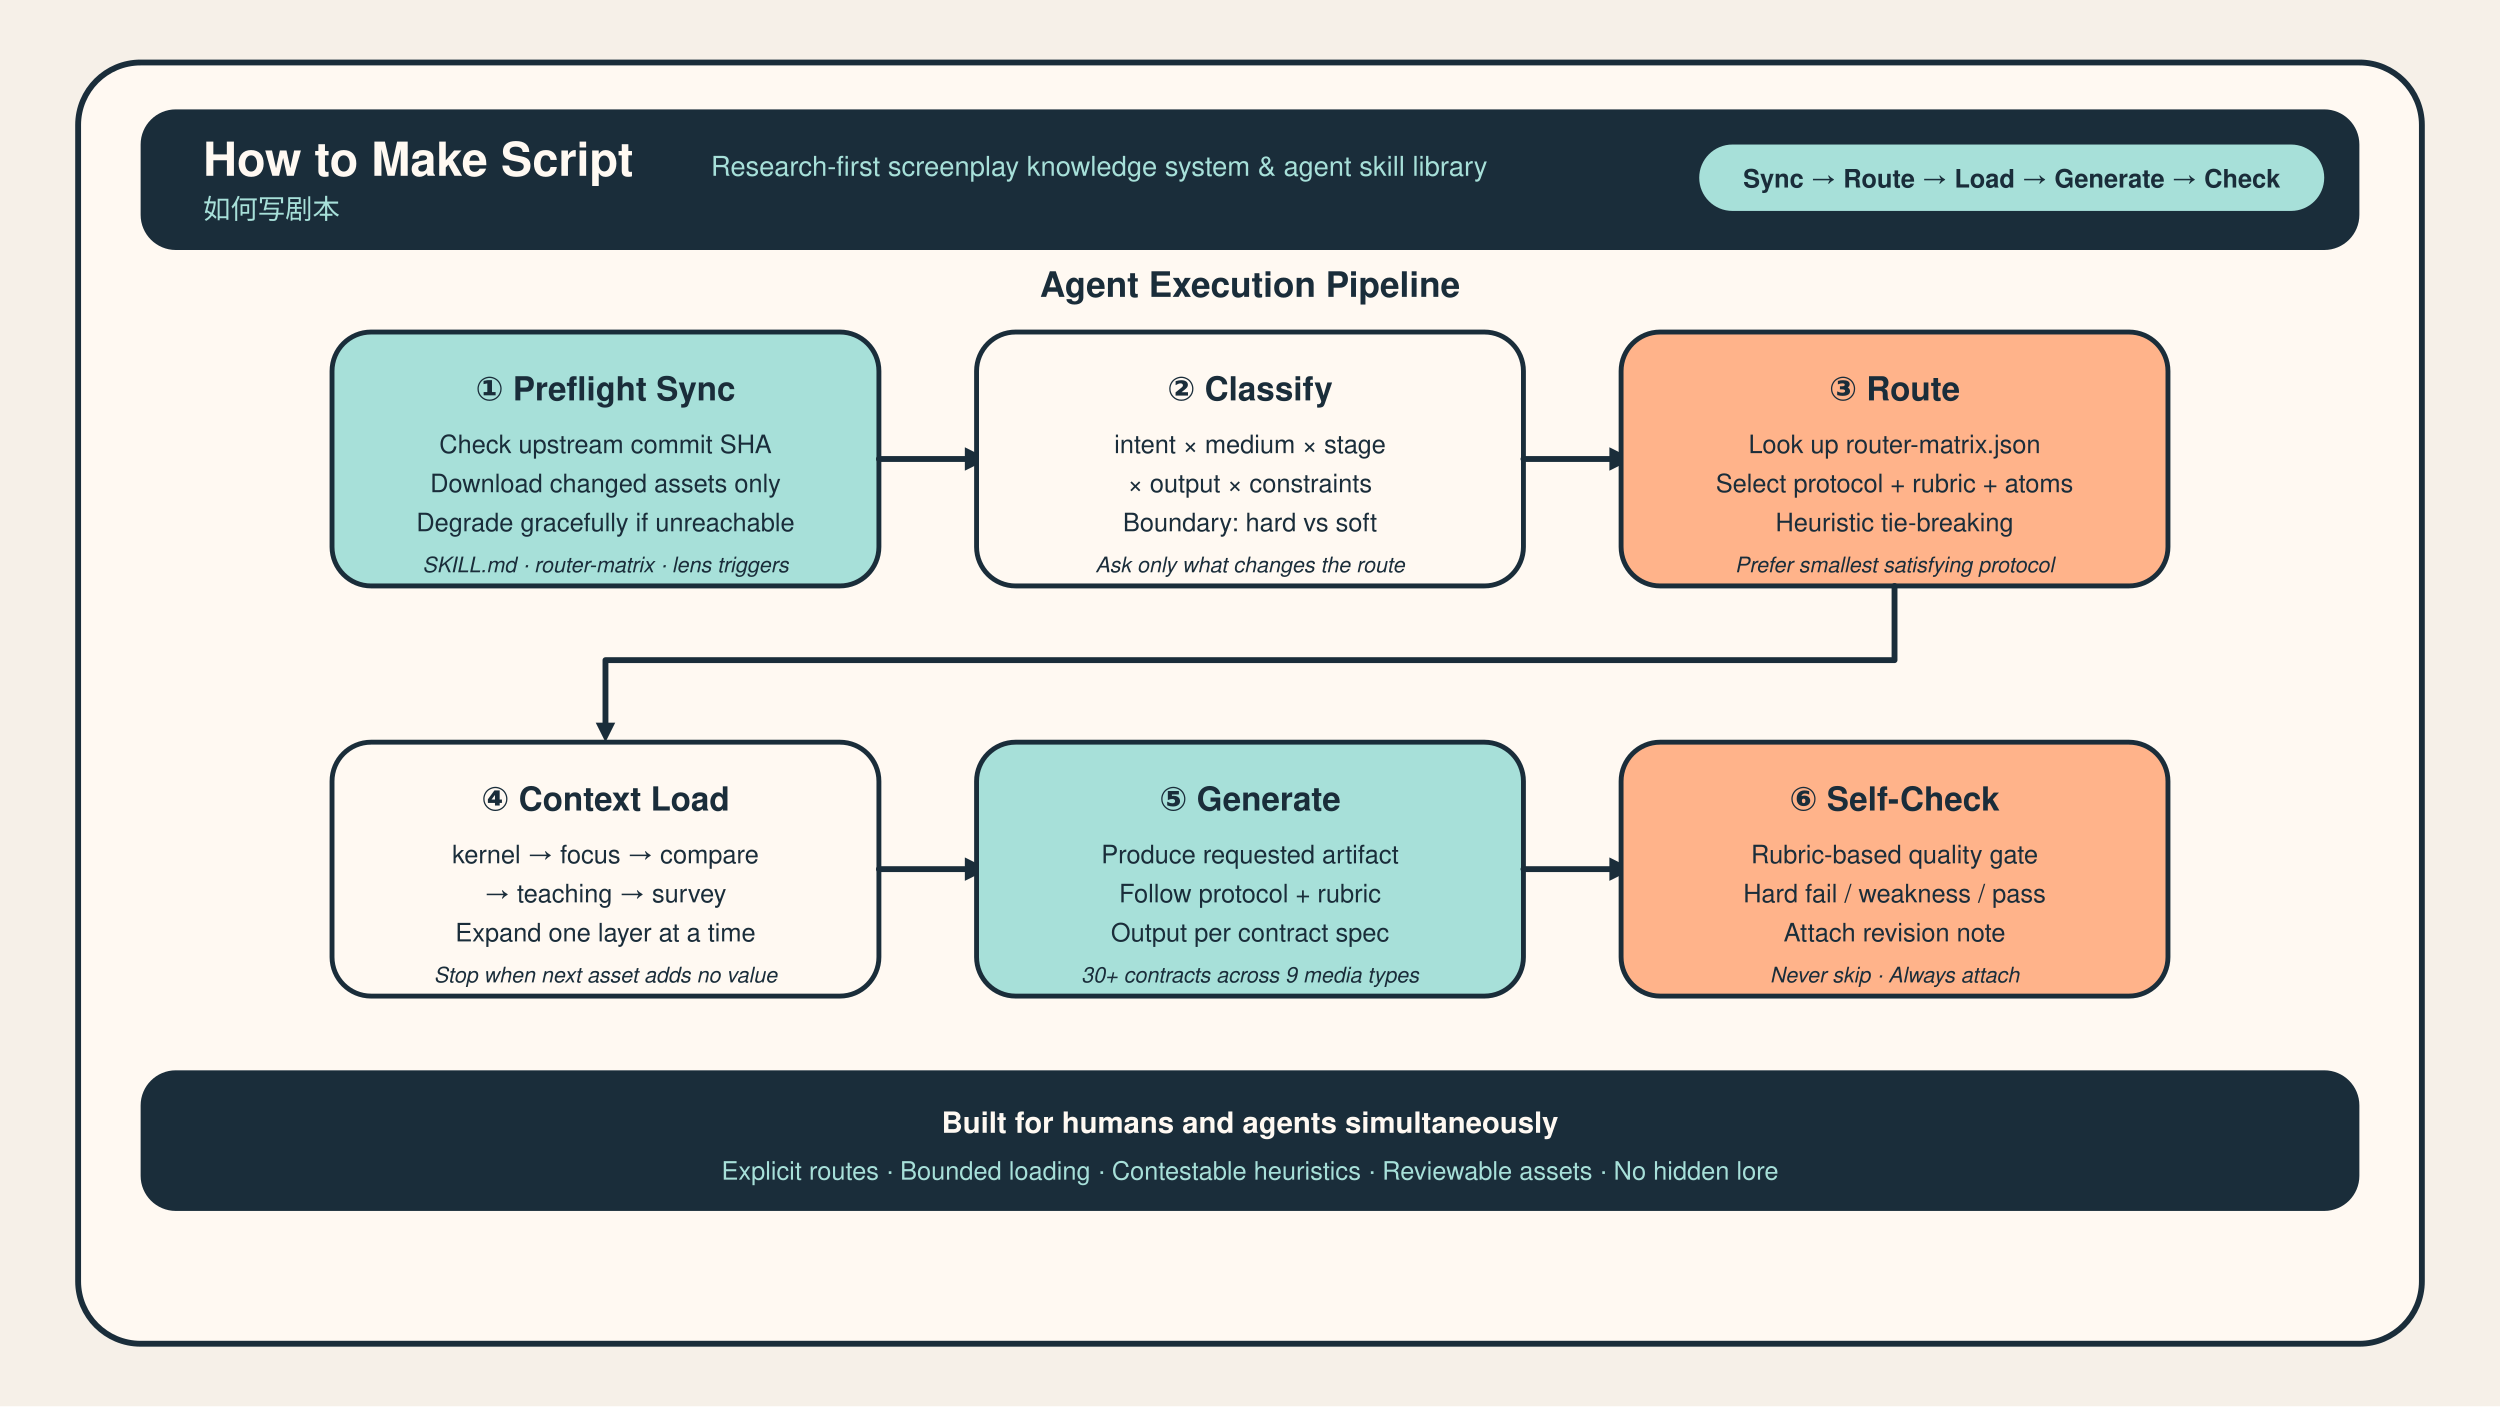
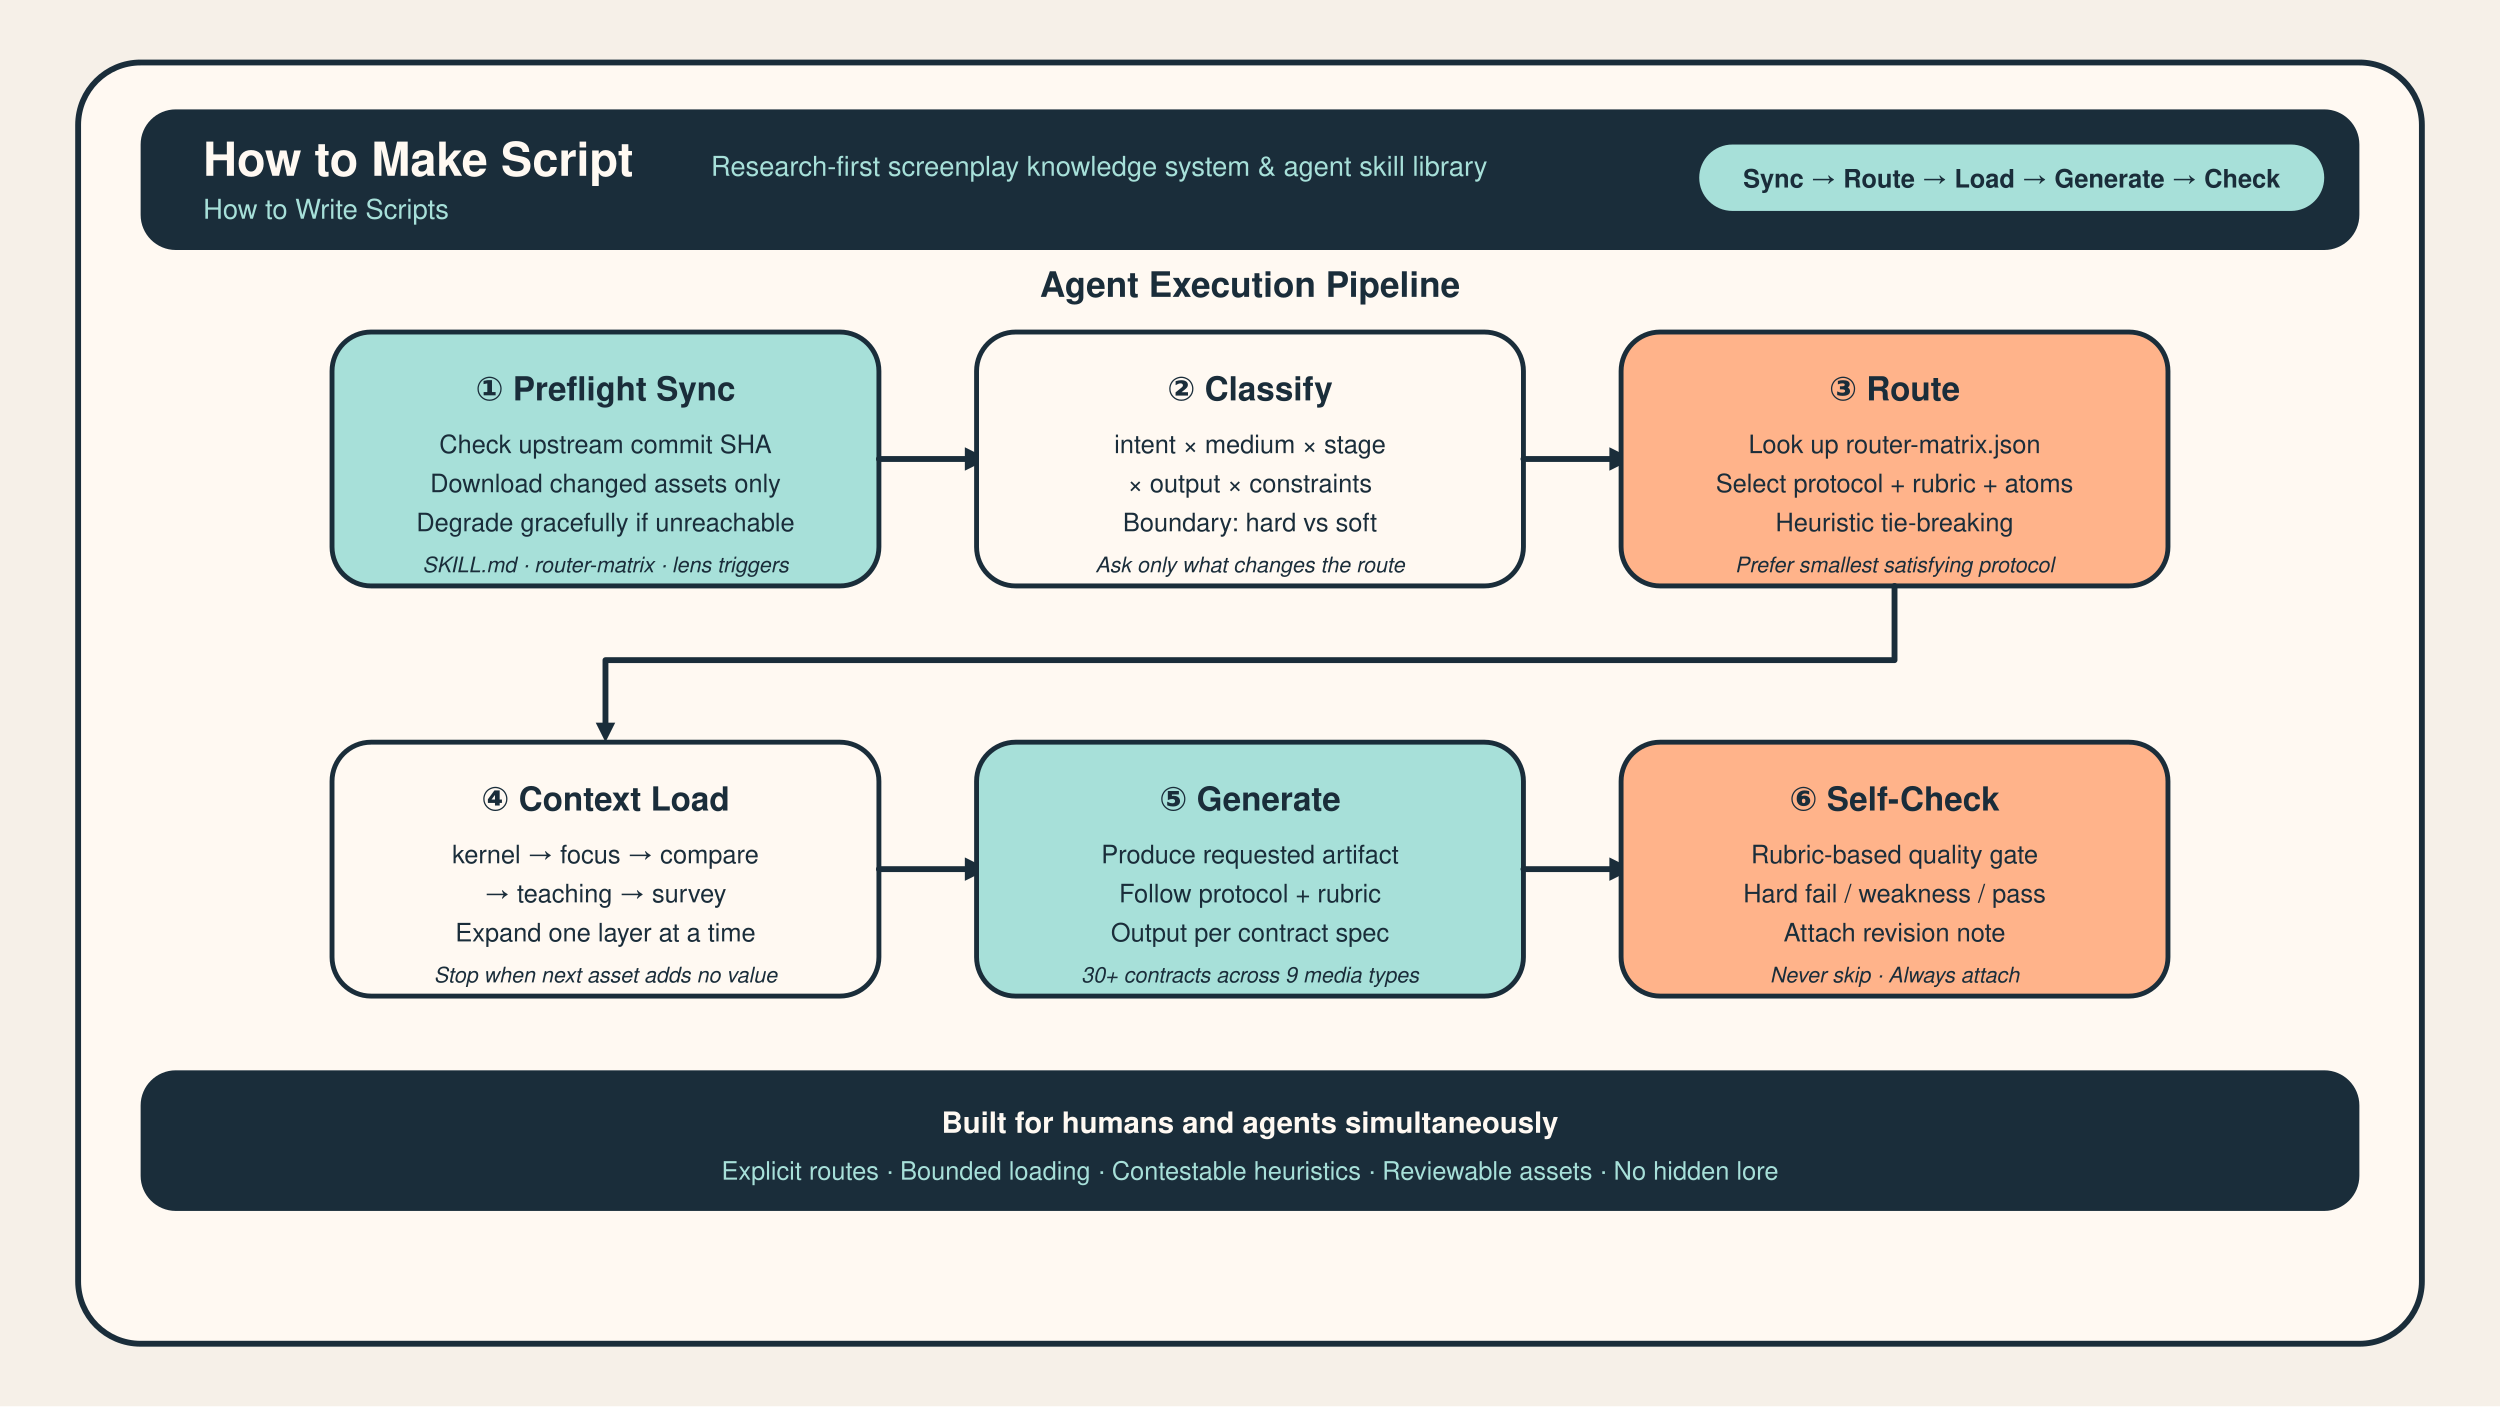
<svg xmlns="http://www.w3.org/2000/svg" width="1280" height="720" viewBox="0 0 1280 720" fill="none">
  <rect width="1280" height="720" fill="#F6F0E8" />
  <rect x="40" y="32" width="1200" height="656" rx="32" fill="#FFF9F2" stroke="#1A2D3A" stroke-width="3" />
  <rect x="72" y="56" width="1136" height="72" rx="18" fill="#1A2D3A" />
  <text x="104" y="90" fill="#FFF9F2" font-family="Helvetica, Arial, sans-serif" font-size="24" font-weight="700">How to Make Script</text>
-   <text x="104" y="112" fill="#A7E0D9" font-family="Helvetica, Arial, sans-serif" font-size="14">如何写剧本</text>
+   <text x="104" y="112" fill="#A7E0D9" font-family="Helvetica, Arial, sans-serif" font-size="14">How to Write Scripts</text>
  <text x="364" y="90" fill="#A7E0D9" font-family="Helvetica, Arial, sans-serif" font-size="14">Research-first screenplay knowledge system &amp; agent skill library</text>
  <rect x="870" y="74" width="320" height="34" rx="17" fill="#A7E0D9" />
  <text x="1030" y="96" fill="#1A2D3A" font-family="Helvetica, Arial, sans-serif" font-size="13" font-weight="700" text-anchor="middle">Sync → Route → Load → Generate → Check</text>
  <text x="640" y="152" fill="#1A2D3A" font-family="Helvetica, Arial, sans-serif" font-size="18" font-weight="700" text-anchor="middle">Agent Execution Pipeline</text>
  <rect x="170" y="170" width="280" height="130" rx="20" fill="#A7E0D9" stroke="#1A2D3A" stroke-width="2.5" />
  <text x="310" y="205" fill="#1A2D3A" font-family="Helvetica, Arial, sans-serif" font-size="17" font-weight="700" text-anchor="middle">① Preflight Sync</text>
  <text x="310" y="232" fill="#1A2D3A" font-family="Helvetica, Arial, sans-serif" font-size="13" text-anchor="middle">Check upstream commit SHA</text>
  <text x="310" y="252" fill="#1A2D3A" font-family="Helvetica, Arial, sans-serif" font-size="13" text-anchor="middle">Download changed assets only</text>
  <text x="310" y="272" fill="#1A2D3A" font-family="Helvetica, Arial, sans-serif" font-size="13" text-anchor="middle">Degrade gracefully if unreachable</text>
  <text x="310" y="293" fill="#1A2D3A" font-family="Helvetica, Arial, sans-serif" font-size="11" text-anchor="middle" font-style="italic">SKILL.md · router-matrix · lens triggers</text>
  <line x1="450" y1="235" x2="496" y2="235" stroke="#1A2D3A" stroke-width="3" stroke-linecap="round" />
  <polygon points="494,229 506,235 494,241" fill="#1A2D3A" />
  <rect x="500" y="170" width="280" height="130" rx="20" fill="#FFF9F2" stroke="#1A2D3A" stroke-width="2.5" />
  <text x="640" y="205" fill="#1A2D3A" font-family="Helvetica, Arial, sans-serif" font-size="17" font-weight="700" text-anchor="middle">② Classify</text>
  <text x="640" y="232" fill="#1A2D3A" font-family="Helvetica, Arial, sans-serif" font-size="13" text-anchor="middle">intent × medium × stage</text>
  <text x="640" y="252" fill="#1A2D3A" font-family="Helvetica, Arial, sans-serif" font-size="13" text-anchor="middle">× output × constraints</text>
  <text x="640" y="272" fill="#1A2D3A" font-family="Helvetica, Arial, sans-serif" font-size="13" text-anchor="middle">Boundary: hard vs soft</text>
  <text x="640" y="293" fill="#1A2D3A" font-family="Helvetica, Arial, sans-serif" font-size="11" text-anchor="middle" font-style="italic">Ask only what changes the route</text>
  <line x1="780" y1="235" x2="826" y2="235" stroke="#1A2D3A" stroke-width="3" stroke-linecap="round" />
  <polygon points="824,229 836,235 824,241" fill="#1A2D3A" />
  <rect x="830" y="170" width="280" height="130" rx="20" fill="#FFB38A" stroke="#1A2D3A" stroke-width="2.5" />
  <text x="970" y="205" fill="#1A2D3A" font-family="Helvetica, Arial, sans-serif" font-size="17" font-weight="700" text-anchor="middle">③ Route</text>
  <text x="970" y="232" fill="#1A2D3A" font-family="Helvetica, Arial, sans-serif" font-size="13" text-anchor="middle">Look up router-matrix.json</text>
  <text x="970" y="252" fill="#1A2D3A" font-family="Helvetica, Arial, sans-serif" font-size="13" text-anchor="middle">Select protocol + rubric + atoms</text>
  <text x="970" y="272" fill="#1A2D3A" font-family="Helvetica, Arial, sans-serif" font-size="13" text-anchor="middle">Heuristic tie-breaking</text>
  <text x="970" y="293" fill="#1A2D3A" font-family="Helvetica, Arial, sans-serif" font-size="11" text-anchor="middle" font-style="italic">Prefer smallest satisfying protocol</text>
  <path d="M970 300 L970 338 L310 338 L310 372" stroke="#1A2D3A" stroke-width="3" stroke-linecap="round" stroke-linejoin="round" fill="none" />
  <polygon points="305,370 310,380 315,370" fill="#1A2D3A" />
  <rect x="170" y="380" width="280" height="130" rx="20" fill="#FFF9F2" stroke="#1A2D3A" stroke-width="2.5" />
  <text x="310" y="415" fill="#1A2D3A" font-family="Helvetica, Arial, sans-serif" font-size="17" font-weight="700" text-anchor="middle">④ Context Load</text>
  <text x="310" y="442" fill="#1A2D3A" font-family="Helvetica, Arial, sans-serif" font-size="13" text-anchor="middle">kernel → focus → compare</text>
  <text x="310" y="462" fill="#1A2D3A" font-family="Helvetica, Arial, sans-serif" font-size="13" text-anchor="middle">→ teaching → survey</text>
  <text x="310" y="482" fill="#1A2D3A" font-family="Helvetica, Arial, sans-serif" font-size="13" text-anchor="middle">Expand one layer at a time</text>
  <text x="310" y="503" fill="#1A2D3A" font-family="Helvetica, Arial, sans-serif" font-size="11" text-anchor="middle" font-style="italic">Stop when next asset adds no value</text>
  <line x1="450" y1="445" x2="496" y2="445" stroke="#1A2D3A" stroke-width="3" stroke-linecap="round" />
  <polygon points="494,439 506,445 494,451" fill="#1A2D3A" />
  <rect x="500" y="380" width="280" height="130" rx="20" fill="#A7E0D9" stroke="#1A2D3A" stroke-width="2.5" />
  <text x="640" y="415" fill="#1A2D3A" font-family="Helvetica, Arial, sans-serif" font-size="17" font-weight="700" text-anchor="middle">⑤ Generate</text>
  <text x="640" y="442" fill="#1A2D3A" font-family="Helvetica, Arial, sans-serif" font-size="13" text-anchor="middle">Produce requested artifact</text>
  <text x="640" y="462" fill="#1A2D3A" font-family="Helvetica, Arial, sans-serif" font-size="13" text-anchor="middle">Follow protocol + rubric</text>
  <text x="640" y="482" fill="#1A2D3A" font-family="Helvetica, Arial, sans-serif" font-size="13" text-anchor="middle">Output per contract spec</text>
  <text x="640" y="503" fill="#1A2D3A" font-family="Helvetica, Arial, sans-serif" font-size="11" text-anchor="middle" font-style="italic">30+ contracts across 9 media types</text>
  <line x1="780" y1="445" x2="826" y2="445" stroke="#1A2D3A" stroke-width="3" stroke-linecap="round" />
  <polygon points="824,439 836,445 824,451" fill="#1A2D3A" />
  <rect x="830" y="380" width="280" height="130" rx="20" fill="#FFB38A" stroke="#1A2D3A" stroke-width="2.5" />
  <text x="970" y="415" fill="#1A2D3A" font-family="Helvetica, Arial, sans-serif" font-size="17" font-weight="700" text-anchor="middle">⑥ Self-Check</text>
  <text x="970" y="442" fill="#1A2D3A" font-family="Helvetica, Arial, sans-serif" font-size="13" text-anchor="middle">Rubric-based quality gate</text>
  <text x="970" y="462" fill="#1A2D3A" font-family="Helvetica, Arial, sans-serif" font-size="13" text-anchor="middle">Hard fail / weakness / pass</text>
  <text x="970" y="482" fill="#1A2D3A" font-family="Helvetica, Arial, sans-serif" font-size="13" text-anchor="middle">Attach revision note</text>
  <text x="970" y="503" fill="#1A2D3A" font-family="Helvetica, Arial, sans-serif" font-size="11" text-anchor="middle" font-style="italic">Never skip · Always attach</text>
  <rect x="72" y="548" width="1136" height="72" rx="18" fill="#1A2D3A" />
  <text x="640" y="580" fill="#FFF9F2" font-family="Helvetica, Arial, sans-serif" font-size="15" font-weight="700" text-anchor="middle">Built for humans and agents simultaneously</text>
  <text x="640" y="604" fill="#A7E0D9" font-family="Helvetica, Arial, sans-serif" font-size="13" text-anchor="middle">Explicit routes · Bounded loading · Contestable heuristics · Reviewable assets · No hidden lore</text>
</svg>
